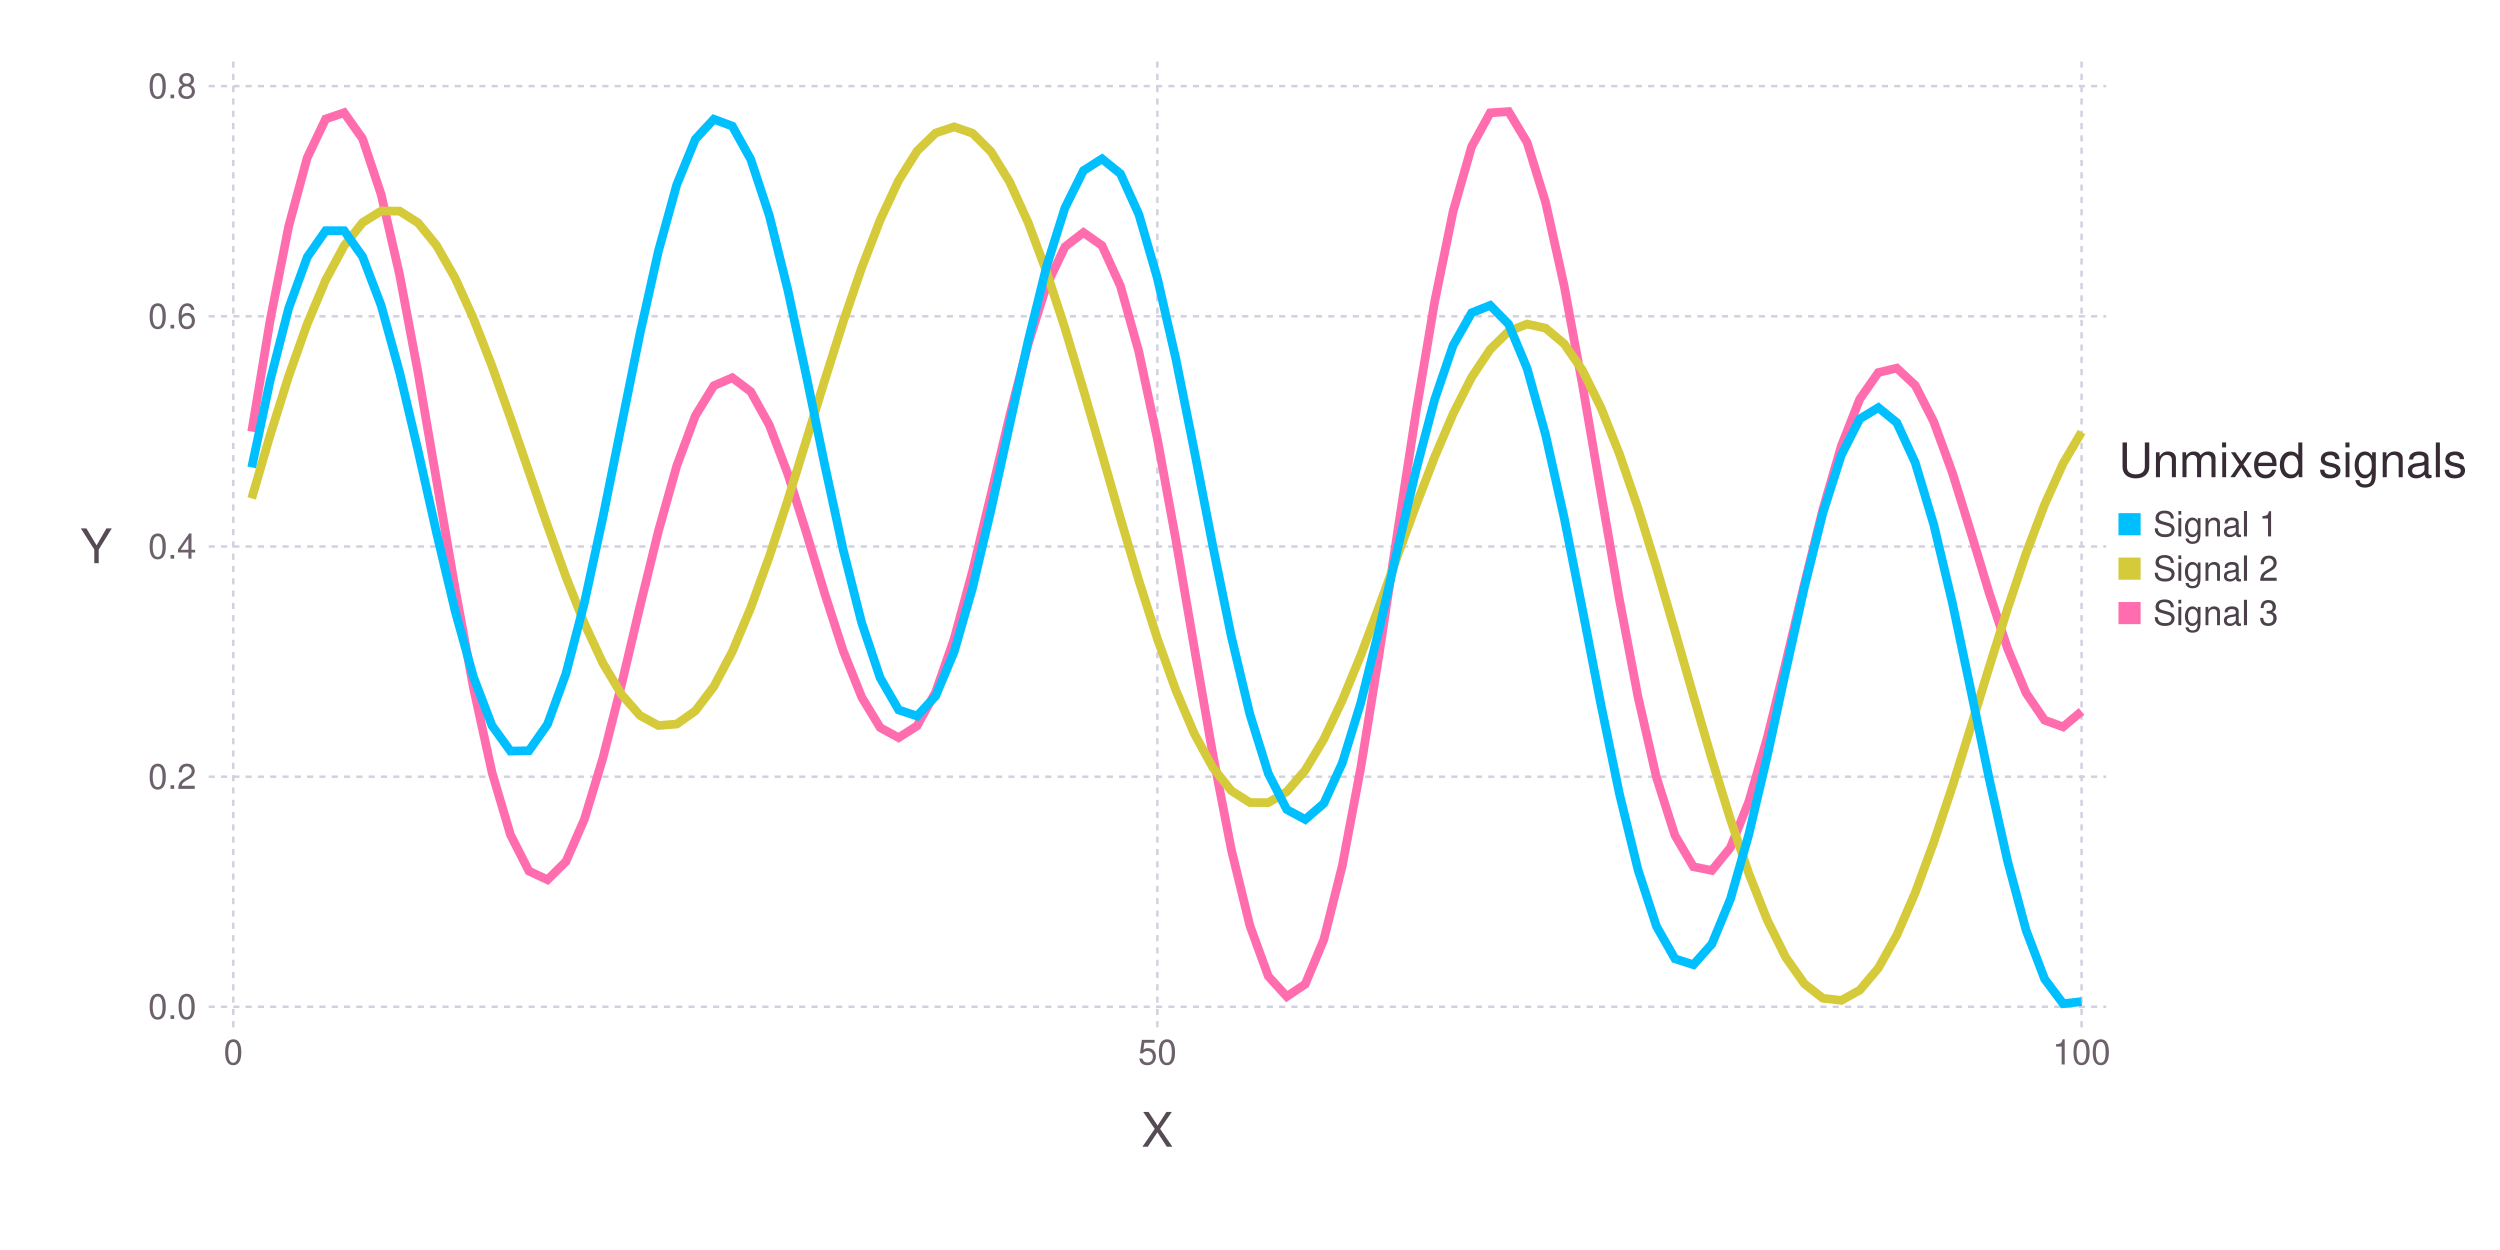
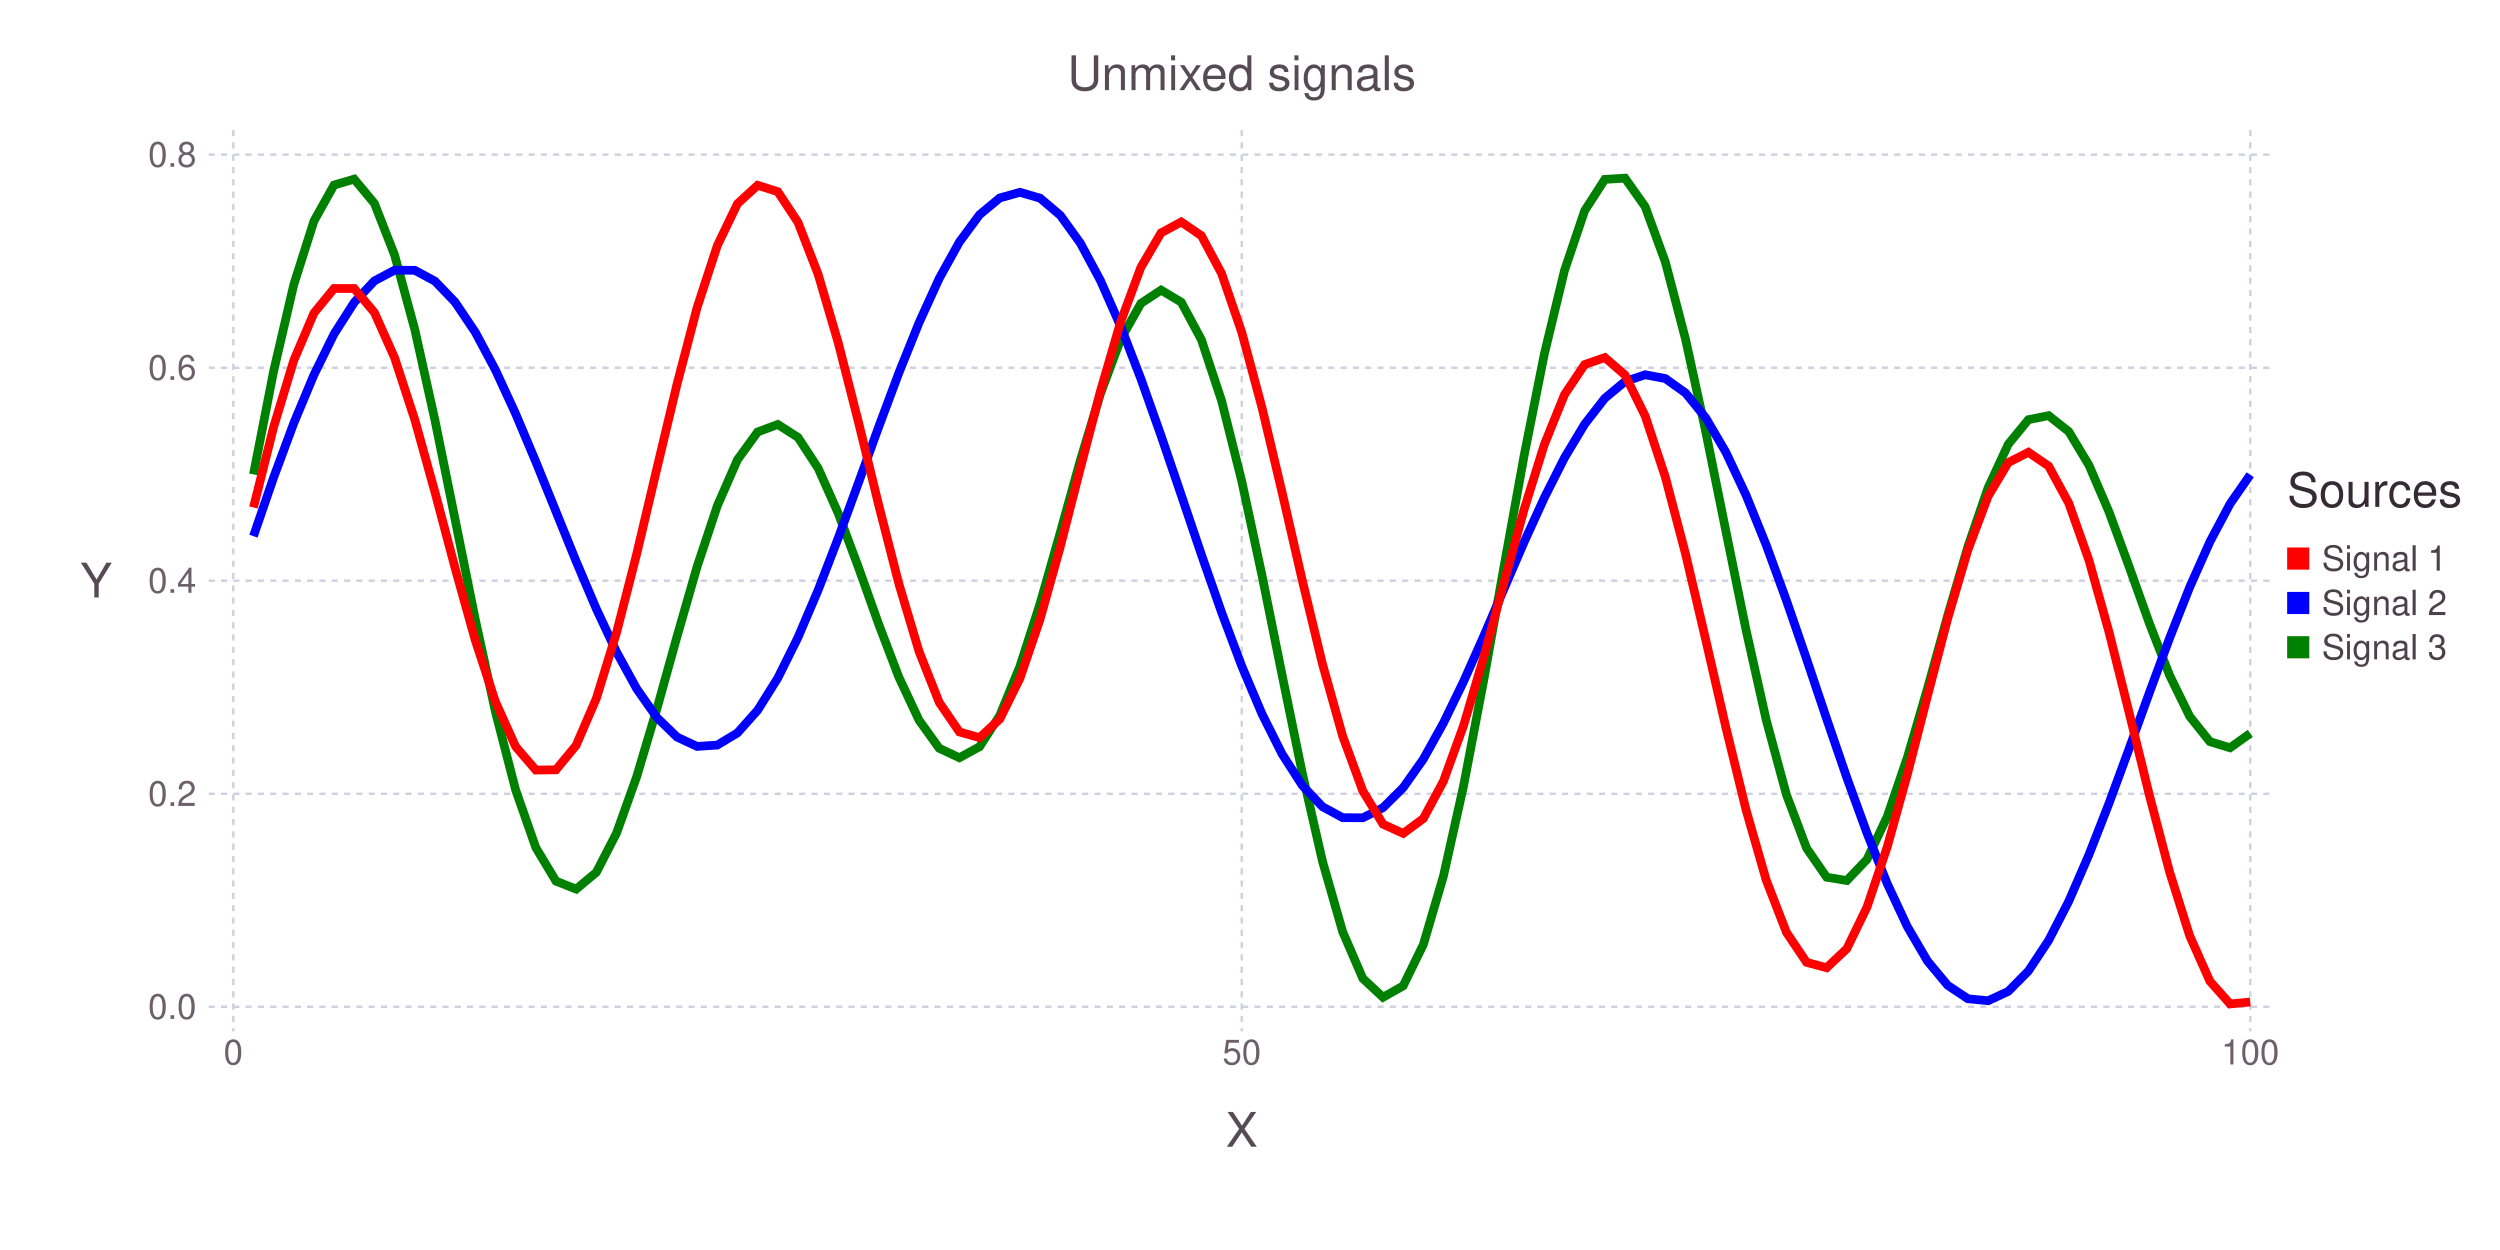
<svg xmlns="http://www.w3.org/2000/svg" version="1.2" width="203.2mm" height="101.6mm" viewBox="0 0 203.2 101.6" stroke="none" fill="#000000" stroke-width="0.3" font-size="3.88">
-   <g class="plotroot xscalable yscalable" id="img-3ae9910f-1">
-     <g font-size="3.88" font-family="'PT Sans','Helvetica Neue','Helvetica',sans-serif" fill="#564A55" stroke="#000000" stroke-opacity="0.000" id="img-3ae9910f-2">
-       <text x="94.07" y="90.88" text-anchor="middle" dy="0.6em">X</text>
-     </g>
-     <g class="guide xlabels" font-size="2.82" font-family="'PT Sans Caption','Helvetica Neue','Helvetica',sans-serif" fill="#6C606B" id="img-3ae9910f-3">
-       <text x="18.96" y="84.83" text-anchor="middle" dy="0.6em">0</text>
-       <text x="94.07" y="84.83" text-anchor="middle" dy="0.6em">50</text>
-       <text x="169.19" y="84.83" text-anchor="middle" dy="0.6em">100</text>
-     </g>
-     <g class="guide colorkey" id="img-3ae9910f-4">
-       <g fill="#4C404B" font-size="2.82" font-family="'PT Sans','Helvetica Neue','Helvetica',sans-serif" id="img-3ae9910f-5">
-         <text x="175" y="42.61" dy="0.35em" id="img-3ae9910f-6" class="color_Signal_1">Signal 1</text>
-         <text x="175" y="46.22" dy="0.35em" id="img-3ae9910f-7" class="color_Signal_2">Signal 2</text>
-         <text x="175" y="49.83" dy="0.35em" id="img-3ae9910f-8" class="color_Signal_3">Signal 3</text>
-       </g>
-       <g stroke="#000000" stroke-opacity="0.000" id="img-3ae9910f-9">
-         <rect x="172.19" y="41.71" width="1.8" height="1.8" id="img-3ae9910f-10" fill="#00BFFF" class="color_Signal_1" />
-         <rect x="172.19" y="45.32" width="1.8" height="1.8" id="img-3ae9910f-11" fill="#D4CA3A" class="color_Signal_2" />
-         <rect x="172.19" y="48.93" width="1.8" height="1.8" id="img-3ae9910f-12" fill="#FF6DAE" class="color_Signal_3" />
-       </g>
-       <g fill="#362A35" font-size="3.88" font-family="'PT Sans','Helvetica Neue','Helvetica',sans-serif" stroke="#000000" stroke-opacity="0.000" id="img-3ae9910f-13">
-         <text x="172.19" y="38.79" id="img-3ae9910f-14">Unmixed signals</text>
+   <g class="plotroot xscalable yscalable" id="img-bbb7ecd1-1">
+     <g font-size="3.88" font-family="'PT Sans','Helvetica Neue','Helvetica',sans-serif" fill="#564A55" stroke="#000000" stroke-opacity="0.000" id="img-bbb7ecd1-2">
+       <g transform="translate(100.93,90.88)">
+         <g class="primitive">
+           <text text-anchor="middle" dy="0.6em">X</text>
+         </g>
      </g>
    </g>
-     <g clip-path="url(#img-3ae9910f-15)">
-       <g id="img-3ae9910f-16">
-         <g pointer-events="visible" opacity="1" fill="#000000" fill-opacity="0.000" stroke="#000000" stroke-opacity="0.000" class="guide background" id="img-3ae9910f-17">
-           <rect x="16.96" y="5" width="154.23" height="78.83" id="img-3ae9910f-18" />
+     <g class="guide xlabels" font-size="2.82" font-family="'PT Sans Caption','Helvetica Neue','Helvetica',sans-serif" fill="#6C606B" id="img-bbb7ecd1-3">
+       <g transform="translate(18.96,84.83)">
+         <g class="primitive">
+           <text text-anchor="middle" dy="0.6em">0</text>
        </g>
-         <g class="guide ygridlines xfixed" stroke-dasharray="0.5,0.5" stroke-width="0.2" stroke="#D0D0E0" id="img-3ae9910f-19">
-           <path fill="none" d="M16.96,81.83 L 171.19 81.83" id="img-3ae9910f-20" />
-           <path fill="none" d="M16.96,63.13 L 171.19 63.13" id="img-3ae9910f-21" />
-           <path fill="none" d="M16.96,44.42 L 171.19 44.42" id="img-3ae9910f-22" />
-           <path fill="none" d="M16.96,25.71 L 171.19 25.71" id="img-3ae9910f-23" />
-           <path fill="none" d="M16.96,7 L 171.19 7" id="img-3ae9910f-24" />
+       </g>
+       <g transform="translate(100.93,84.83)">
+         <g class="primitive">
+           <text text-anchor="middle" dy="0.6em">50</text>
        </g>
-         <g class="guide xgridlines yfixed" stroke-dasharray="0.5,0.5" stroke-width="0.2" stroke="#D0D0E0" id="img-3ae9910f-25">
-           <path fill="none" d="M18.96,5 L 18.96 83.83" id="img-3ae9910f-26" />
-           <path fill="none" d="M94.07,5 L 94.07 83.83" id="img-3ae9910f-27" />
-           <path fill="none" d="M169.19,5 L 169.19 83.83" id="img-3ae9910f-28" />
+       </g>
+       <g transform="translate(182.9,84.83)">
+         <g class="primitive">
+           <text text-anchor="middle" dy="0.6em">100</text>
        </g>
-         <g class="plotpanel" id="img-3ae9910f-29">
-           <g stroke-width="0.71" fill="#000000" fill-opacity="0.000" class="geometry color_Signal_3" stroke-dasharray="none" stroke="#FF6DAE" id="img-3ae9910f-30">
-             <path fill="none" d="M20.46,35.08 L 21.96 26.02 23.46 18.41 24.97 12.82 26.47 9.67 27.97 9.16 29.47 11.28 30.98 15.81 32.48 22.34 33.98 30.31 35.48 39.04 36.99 47.81 38.49 55.94 39.99 62.78 41.49 67.85 42.99 70.8 44.5 71.51 46 70.02 47.5 66.59 49 61.63 50.51 55.67 52.01 49.32 53.51 43.19 55.01 37.85 56.52 33.79 58.02 31.35 59.52 30.7 61.02 31.83 62.53 34.55 64.03 38.51 65.53 43.26 67.03 48.24 68.53 52.89 70.04 56.67 71.54 59.14 73.04 59.96 74.54 59 76.05 56.25 77.55 51.94 79.05 46.42 80.55 40.19 82.06 33.83 83.56 27.98 85.06 23.22 86.56 20.06 88.06 18.9 89.57 19.96 91.07 23.25 92.57 28.61 94.07 35.68 95.58 43.92 97.08 52.7 98.58 61.32 100.08 69.05 101.59 75.24 103.09 79.35 104.59 81 106.09 79.99 107.6 76.37 109.1 70.37 110.6 62.42 112.1 53.14 113.6 43.22 115.11 33.43 116.61 24.52 118.11 17.18 119.61 11.93 121.12 9.17 122.62 9.07 124.12 11.57 125.62 16.43 127.13 23.21 128.63 31.32 130.13 40.07 131.63 48.75 133.14 56.66 134.64 63.2 136.14 67.9 137.64 70.45 139.14 70.75 140.65 68.89 142.15 65.14 143.65 59.95 145.15 53.85 146.66 47.48 148.16 41.42 149.66 36.26 151.16 32.44 152.67 30.28 154.17 29.92 155.67 31.32 157.17 34.27 158.68 38.4 160.18 43.23 161.68 48.19 163.18 52.73 164.68 56.33 166.19 58.54 167.69 59.08 169.19 57.82" id="img-3ae9910f-31" />
+       </g>
+     </g>
+     <g class="guide colorkey" id="img-bbb7ecd1-4">
+       <g fill="#4C404B" font-size="2.82" font-family="'PT Sans','Helvetica Neue','Helvetica',sans-serif" id="img-bbb7ecd1-5">
+         <g transform="translate(188.71,45.4)">
+           <g class="primitive">
+             <text dy="0.35em">Signal 1</text>
          </g>
-           <g stroke-width="0.71" fill="#000000" fill-opacity="0.000" class="geometry color_Signal_2" stroke-dasharray="none" stroke="#D4CA3A" id="img-3ae9910f-32">
-             <path fill="none" d="M20.46,40.51 L 21.96 35.36 23.46 30.58 24.97 26.33 26.47 22.76 27.97 19.98 29.47 18.09 30.98 17.15 32.48 17.16 33.98 18.11 35.48 19.95 36.99 22.6 38.49 25.91 39.99 29.76 41.49 33.97 42.99 38.35 44.5 42.72 46 46.89 47.5 50.67 49 53.9 50.51 56.43 52.01 58.15 53.51 58.97 55.01 58.85 56.52 57.78 58.02 55.8 59.52 52.97 61.02 49.4 62.53 45.24 64.03 40.65 65.53 35.81 67.03 30.92 68.53 26.17 70.04 21.76 71.54 17.88 73.04 14.67 74.54 12.28 76.05 10.81 77.55 10.31 79.05 10.83 80.55 12.33 82.06 14.78 83.56 18.07 85.06 22.09 86.56 26.68 88.06 31.68 89.57 36.89 91.07 42.13 92.57 47.2 94.07 51.92 95.58 56.12 97.08 59.65 98.58 62.39 100.08 64.27 101.59 65.23 103.09 65.24 104.59 64.35 106.09 62.6 107.6 60.08 109.1 56.92 110.6 53.27 112.1 49.28 113.6 45.14 115.11 41.03 116.61 37.14 118.11 33.63 119.61 30.67 121.12 28.4 122.62 26.93 124.12 26.34 125.62 26.67 127.13 27.94 128.63 30.11 130.13 33.14 131.63 36.91 133.14 41.3 134.64 46.15 136.14 51.3 137.64 56.55 139.14 61.71 140.65 66.6 142.15 71.01 143.65 74.8 145.15 77.82 146.66 79.96 148.16 81.14 149.66 81.31 151.16 80.48 152.67 78.69 154.17 76.01 155.67 72.56 157.17 68.48 158.68 63.94 160.18 59.12 161.68 54.23 163.18 49.45 164.68 44.98 166.19 41 167.69 37.67 169.19 35.12" id="img-3ae9910f-33" />
+         </g>
+         <g transform="translate(188.71,49.01)">
+           <g class="primitive">
+             <text dy="0.35em">Signal 2</text>
          </g>
-           <g stroke-width="0.71" fill="#000000" fill-opacity="0.000" class="geometry color_Signal_1" stroke-dasharray="none" stroke="#00BFFF" id="img-3ae9910f-34">
-             <path fill="none" d="M20.46,37.99 L 21.96 30.92 23.46 25.06 24.97 20.9 26.47 18.75 27.97 18.75 29.47 20.86 30.98 24.83 32.48 30.27 33.98 36.63 35.48 43.3 36.99 49.65 38.49 55.05 39.99 58.98 41.49 61.05 42.99 61.02 44.5 58.87 46 54.75 47.5 48.99 49 42.07 50.51 34.57 52.01 27.15 53.51 20.43 55.01 15 56.52 11.31 58.02 9.69 59.52 10.25 61.02 12.95 62.53 17.52 64.03 23.55 65.53 30.51 67.03 37.77 68.53 44.68 70.04 50.63 71.54 55.1 73.04 57.7 74.54 58.2 76.05 56.57 77.55 52.99 79.05 47.78 80.55 41.44 82.06 34.54 83.56 27.74 85.06 21.67 86.56 16.89 88.06 13.87 89.57 12.91 91.07 14.12 92.57 17.44 94.07 22.61 95.58 29.2 97.08 36.67 98.58 44.39 100.08 51.73 101.59 58.06 103.09 62.88 104.59 65.8 106.09 66.61 107.6 65.3 109.1 62.02 110.6 57.14 112.1 51.13 113.6 44.59 115.11 38.16 116.61 32.47 118.11 28.07 119.61 25.43 121.12 24.82 122.62 26.35 124.12 29.94 125.62 35.32 127.13 42.06 128.63 49.59 130.13 57.3 131.63 64.54 133.14 70.71 134.64 75.3 136.14 77.93 137.64 78.41 139.14 76.73 140.65 73.07 142.15 67.8 143.65 61.42 145.15 54.51 146.66 47.73 148.16 41.71 149.66 37 151.16 34.05 152.67 33.13 154.17 34.35 155.67 37.61 157.17 42.63 158.68 48.96 160.18 56.06 161.68 63.29 163.18 70.01 164.68 75.61 166.19 79.58 167.69 81.58 169.19 81.41" id="img-3ae9910f-35" />
+         </g>
+         <g transform="translate(188.71,52.61)">
+           <g class="primitive">
+             <text dy="0.35em">Signal 3</text>
+           </g>
+         </g>
+       </g>
+       <g stroke="#000000" stroke-opacity="0.000" id="img-bbb7ecd1-6">
+         <g transform="translate(186.8,45.4)" fill="#FF0000">
+           <path d="M-0.9,-0.9 L 0.9 -0.9 0.9 0.9 -0.9 0.9 z" class="primitive" />
+         </g>
+         <g transform="translate(186.8,49.01)" fill="#0000FF">
+           <path d="M-0.9,-0.9 L 0.9 -0.9 0.9 0.9 -0.9 0.9 z" class="primitive" />
+         </g>
+         <g transform="translate(186.8,52.61)" fill="#008000">
+           <path d="M-0.9,-0.9 L 0.9 -0.9 0.9 0.9 -0.9 0.9 z" class="primitive" />
+         </g>
+       </g>
+       <g fill="#362A35" font-size="3.88" font-family="'PT Sans','Helvetica Neue','Helvetica',sans-serif" stroke="#000000" stroke-opacity="0.000" id="img-bbb7ecd1-7">
+         <g transform="translate(185.9,41.2)">
+           <g class="primitive">
+             <text>Sources</text>
          </g>
        </g>
      </g>
    </g>
-     <g class="guide ylabels" font-size="2.82" font-family="'PT Sans Caption','Helvetica Neue','Helvetica',sans-serif" fill="#6C606B" id="img-3ae9910f-36">
-       <text x="15.96" y="81.83" text-anchor="end" dy="0.35em" id="img-3ae9910f-37">0.0</text>
-       <text x="15.96" y="63.13" text-anchor="end" dy="0.35em" id="img-3ae9910f-38">0.2</text>
-       <text x="15.96" y="44.42" text-anchor="end" dy="0.35em" id="img-3ae9910f-39">0.4</text>
-       <text x="15.96" y="25.71" text-anchor="end" dy="0.35em" id="img-3ae9910f-40">0.6</text>
-       <text x="15.96" y="7" text-anchor="end" dy="0.35em" id="img-3ae9910f-41">0.8</text>
+     <g clip-path="url(#img-bbb7ecd1-8)">
+       <g id="img-bbb7ecd1-9">
+         <g pointer-events="visible" opacity="1" fill="#000000" fill-opacity="0.000" stroke="#000000" stroke-opacity="0.000" class="guide background" id="img-bbb7ecd1-10">
+           <g transform="translate(100.93,47.2)">
+             <path d="M-83.97,-36.63 L 83.97 -36.63 83.97 36.63 -83.97 36.63 z" class="primitive" />
+           </g>
+         </g>
+         <g class="guide ygridlines xfixed" stroke-dasharray="0.5,0.5" stroke-width="0.2" stroke="#D0D0E0" id="img-bbb7ecd1-11">
+           <g transform="translate(100.93,81.83)">
+             <path fill="none" d="M-83.97,0 L 83.97 0" class="primitive" />
+           </g>
+           <g transform="translate(100.93,64.52)">
+             <path fill="none" d="M-83.97,0 L 83.97 0" class="primitive" />
+           </g>
+           <g transform="translate(100.93,47.2)">
+             <path fill="none" d="M-83.97,0 L 83.97 0" class="primitive" />
+           </g>
+           <g transform="translate(100.93,29.89)">
+             <path fill="none" d="M-83.97,0 L 83.97 0" class="primitive" />
+           </g>
+           <g transform="translate(100.93,12.57)">
+             <path fill="none" d="M-83.97,0 L 83.97 0" class="primitive" />
+           </g>
+         </g>
+         <g class="guide xgridlines yfixed" stroke-dasharray="0.5,0.5" stroke-width="0.2" stroke="#D0D0E0" id="img-bbb7ecd1-12">
+           <g transform="translate(18.96,47.2)">
+             <path fill="none" d="M0,-36.63 L 0 36.63" class="primitive" />
+           </g>
+           <g transform="translate(100.93,47.2)">
+             <path fill="none" d="M0,-36.63 L 0 36.63" class="primitive" />
+           </g>
+           <g transform="translate(182.9,47.2)">
+             <path fill="none" d="M0,-36.63 L 0 36.63" class="primitive" />
+           </g>
+         </g>
+         <g class="plotpanel" id="img-bbb7ecd1-13">
+           <g stroke-width="0.71" fill="#000000" fill-opacity="0.000" class="geometry" id="img-bbb7ecd1-14">
+             <g stroke-dasharray="none" stroke="#008000" id="img-bbb7ecd1-15">
+               <g transform="translate(101.75,46.78)">
+                 <path fill="none" d="M-81.15,-8.22 L -79.51 -16.61 -77.87 -23.65 -76.23 -28.82 -74.6 -31.74 -72.96 -32.22 -71.32 -30.25 -69.68 -26.06 -68.04 -20.01 -66.4 -12.64 -64.76 -4.56 -63.12 3.56 -61.48 11.08 -59.84 17.42 -58.2 22.11 -56.56 24.84 -54.92 25.49 -53.28 24.12 -51.64 20.94 -50 16.35 -48.36 10.84 -46.72 4.95 -45.09 -0.72 -43.45 -5.66 -41.81 -9.41 -40.17 -11.67 -38.53 -12.28 -36.89 -11.23 -35.25 -8.72 -33.61 -5.04 -31.97 -0.65 -30.33 3.96 -28.69 8.26 -27.05 11.76 -25.41 14.04 -23.77 14.81 -22.13 13.91 -20.49 11.38 -18.85 7.38 -17.21 2.27 -15.57 -3.5 -13.94 -9.37 -12.3 -14.79 -10.66 -19.2 -9.02 -22.12 -7.38 -23.2 -5.74 -22.22 -4.1 -19.17 -2.46 -14.21 -0.82 -7.67 0.82 -0.04 2.46 8.09 4.1 16.06 5.74 23.22 7.38 28.95 9.02 32.75 10.66 34.28 12.3 33.35 13.94 29.99 15.57 24.44 17.21 17.09 18.85 8.49 20.49 -0.69 22.13 -9.75 23.77 -17.99 25.41 -24.79 27.05 -29.65 28.69 -32.2 30.33 -32.3 31.97 -29.98 33.61 -25.48 35.25 -19.21 36.89 -11.71 38.53 -3.61 40.17 4.43 41.81 11.75 43.45 17.81 45.09 22.16 46.72 24.52 48.36 24.79 50 23.07 51.64 19.6 53.28 14.79 54.92 9.16 56.56 3.25 58.2 -2.35 59.84 -7.13 61.48 -10.67 63.12 -12.67 64.76 -13 66.4 -11.7 68.04 -8.97 69.68 -5.15 71.32 -0.68 72.96 3.91 74.6 8.12 76.23 11.45 77.87 13.5 79.51 14 81.15 12.83" class="primitive" />
+               </g>
+             </g>
+           </g>
+           <g stroke-width="0.71" fill="#000000" fill-opacity="0.000" class="geometry" id="img-bbb7ecd1-16">
+             <g stroke-dasharray="none" stroke="#0000FF" id="img-bbb7ecd1-17">
+               <g transform="translate(101.75,46.21)">
+                 <path fill="none" d="M-81.15,-2.63 L -79.51 -7.4 -77.87 -11.82 -76.23 -15.75 -74.6 -19.06 -72.96 -21.63 -71.32 -23.38 -69.68 -24.25 -68.04 -24.24 -66.4 -23.36 -64.76 -21.65 -63.12 -19.21 -61.48 -16.14 -59.84 -12.58 -58.2 -8.68 -56.56 -4.63 -54.92 -0.58 -53.28 3.28 -51.64 6.78 -50 9.77 -48.36 12.11 -46.72 13.7 -45.09 14.46 -43.45 14.35 -41.81 13.36 -40.17 11.52 -38.53 8.9 -36.89 5.6 -35.25 1.75 -33.61 -2.5 -31.97 -6.98 -30.33 -11.51 -28.69 -15.9 -27.05 -19.98 -25.41 -23.58 -23.77 -26.54 -22.13 -28.76 -20.49 -30.12 -18.85 -30.58 -17.21 -30.1 -15.57 -28.71 -13.94 -26.45 -12.3 -23.4 -10.66 -19.68 -9.02 -15.43 -7.38 -10.8 -5.74 -5.98 -4.1 -1.13 -2.46 3.56 -0.82 7.93 0.82 11.81 2.46 15.08 4.1 17.63 5.74 19.36 7.38 20.25 9.02 20.26 10.66 19.44 12.3 17.81 13.94 15.49 15.57 12.56 17.21 9.18 18.85 5.49 20.49 1.66 22.13 -2.15 23.77 -5.75 25.41 -9 27.05 -11.73 28.69 -13.84 30.33 -15.2 31.97 -15.75 33.61 -15.44 35.25 -14.27 36.89 -12.25 38.53 -9.45 40.17 -5.96 41.81 -1.9 43.45 2.59 45.09 7.36 46.72 12.22 48.36 17 50 21.51 51.64 25.6 53.28 29.11 54.92 31.91 56.56 33.88 58.2 34.97 59.84 35.13 61.48 34.37 63.12 32.71 64.76 30.23 66.4 27.04 68.04 23.26 69.68 19.06 71.32 14.6 72.96 10.07 74.6 5.64 76.23 1.51 77.87 -2.17 79.51 -5.26 81.15 -7.62" class="primitive" />
+               </g>
+             </g>
+           </g>
+           <g stroke-width="0.71" fill="#000000" fill-opacity="0.000" class="geometry" id="img-bbb7ecd1-18">
+             <g stroke-dasharray="none" stroke="#FF0000" id="img-bbb7ecd1-19">
+               <g transform="translate(101.75,46.32)">
+                 <path fill="none" d="M-81.15,-5.07 L -79.51 -11.61 -77.87 -17.03 -76.23 -20.88 -74.6 -22.87 -72.96 -22.87 -71.32 -20.92 -69.68 -17.25 -68.04 -12.22 -66.4 -6.33 -64.76 -0.15 -63.12 5.72 -61.48 10.72 -59.84 14.36 -58.2 16.27 -56.56 16.25 -54.92 14.26 -53.28 10.45 -51.64 5.11 -50 -1.29 -48.36 -8.23 -46.72 -15.1 -45.09 -21.32 -43.45 -26.35 -41.81 -29.76 -40.17 -31.26 -38.53 -30.74 -36.89 -28.25 -35.25 -24.02 -33.61 -18.43 -31.97 -11.99 -30.33 -5.27 -28.69 1.13 -27.05 6.63 -25.41 10.77 -23.77 13.17 -22.13 13.64 -20.49 12.13 -18.85 8.82 -17.21 4 -15.57 -1.88 -13.94 -8.26 -12.3 -14.55 -10.66 -20.17 -9.02 -24.59 -7.38 -27.39 -5.74 -28.28 -4.1 -27.16 -2.46 -24.09 -0.82 -19.31 0.82 -13.21 2.46 -6.29 4.1 0.86 5.74 7.65 7.38 13.51 9.02 17.97 10.66 20.67 12.3 21.42 13.94 20.21 15.57 17.18 17.21 12.65 18.85 7.09 20.49 1.04 22.13 -4.91 23.77 -10.18 25.41 -14.24 27.05 -16.69 28.69 -17.26 30.33 -15.84 31.97 -12.51 33.61 -7.54 35.25 -1.3 36.89 5.67 38.53 12.81 40.17 19.51 41.81 25.22 43.45 29.46 45.09 31.9 46.72 32.34 48.36 30.79 50 27.41 51.64 22.53 53.28 16.62 54.92 10.23 56.56 3.95 58.2 -1.62 59.84 -5.98 61.48 -8.72 63.12 -9.56 64.76 -8.44 66.4 -5.42 68.04 -0.78 69.68 5.09 71.32 11.66 72.96 18.35 74.6 24.57 76.23 29.75 77.87 33.43 79.51 35.28 81.15 35.12" class="primitive" />
+               </g>
+             </g>
+           </g>
+         </g>
+       </g>
    </g>
-     <g font-size="3.88" font-family="'PT Sans','Helvetica Neue','Helvetica',sans-serif" fill="#564A55" stroke="#000000" stroke-opacity="0.000" id="img-3ae9910f-42">
-       <text x="9.11" y="44.42" text-anchor="end" dy="0.35em" id="img-3ae9910f-43">Y</text>
+     <g class="guide ylabels" font-size="2.82" font-family="'PT Sans Caption','Helvetica Neue','Helvetica',sans-serif" fill="#6C606B" id="img-bbb7ecd1-20">
+       <g transform="translate(15.96,81.83)">
+         <g class="primitive">
+           <text text-anchor="end" dy="0.35em">0.0</text>
+         </g>
+       </g>
+       <g transform="translate(15.96,64.52)">
+         <g class="primitive">
+           <text text-anchor="end" dy="0.35em">0.2</text>
+         </g>
+       </g>
+       <g transform="translate(15.96,47.2)">
+         <g class="primitive">
+           <text text-anchor="end" dy="0.35em">0.4</text>
+         </g>
+       </g>
+       <g transform="translate(15.96,29.89)">
+         <g class="primitive">
+           <text text-anchor="end" dy="0.35em">0.6</text>
+         </g>
+       </g>
+       <g transform="translate(15.96,12.57)">
+         <g class="primitive">
+           <text text-anchor="end" dy="0.35em">0.8</text>
+         </g>
+       </g>
+     </g>
+     <g font-size="3.88" font-family="'PT Sans','Helvetica Neue','Helvetica',sans-serif" fill="#564A55" stroke="#000000" stroke-opacity="0.000" id="img-bbb7ecd1-21">
+       <g transform="translate(9.11,47.2)">
+         <g class="primitive">
+           <text text-anchor="end" dy="0.35em">Y</text>
+         </g>
+       </g>
+     </g>
+     <g font-size="3.88" font-family="'PT Sans','Helvetica Neue','Helvetica',sans-serif" fill="#564A55" stroke="#000000" stroke-opacity="0.000" id="img-bbb7ecd1-22">
+       <g transform="translate(100.93,5)">
+         <g class="primitive">
+           <text text-anchor="middle" dy="0.6em">Unmixed signals</text>
+         </g>
+       </g>
    </g>
  </g>
  <defs>
-     <clipPath id="img-3ae9910f-15">
-       <path d="M16.96,5 L 171.19 5 171.19 83.83 16.96 83.83" />
+     <clipPath id="img-bbb7ecd1-8">
+       <path d="M16.96,10.57 L 184.9 10.57 184.9 83.83 16.96 83.83" />
    </clipPath>
  </defs>
</svg>
